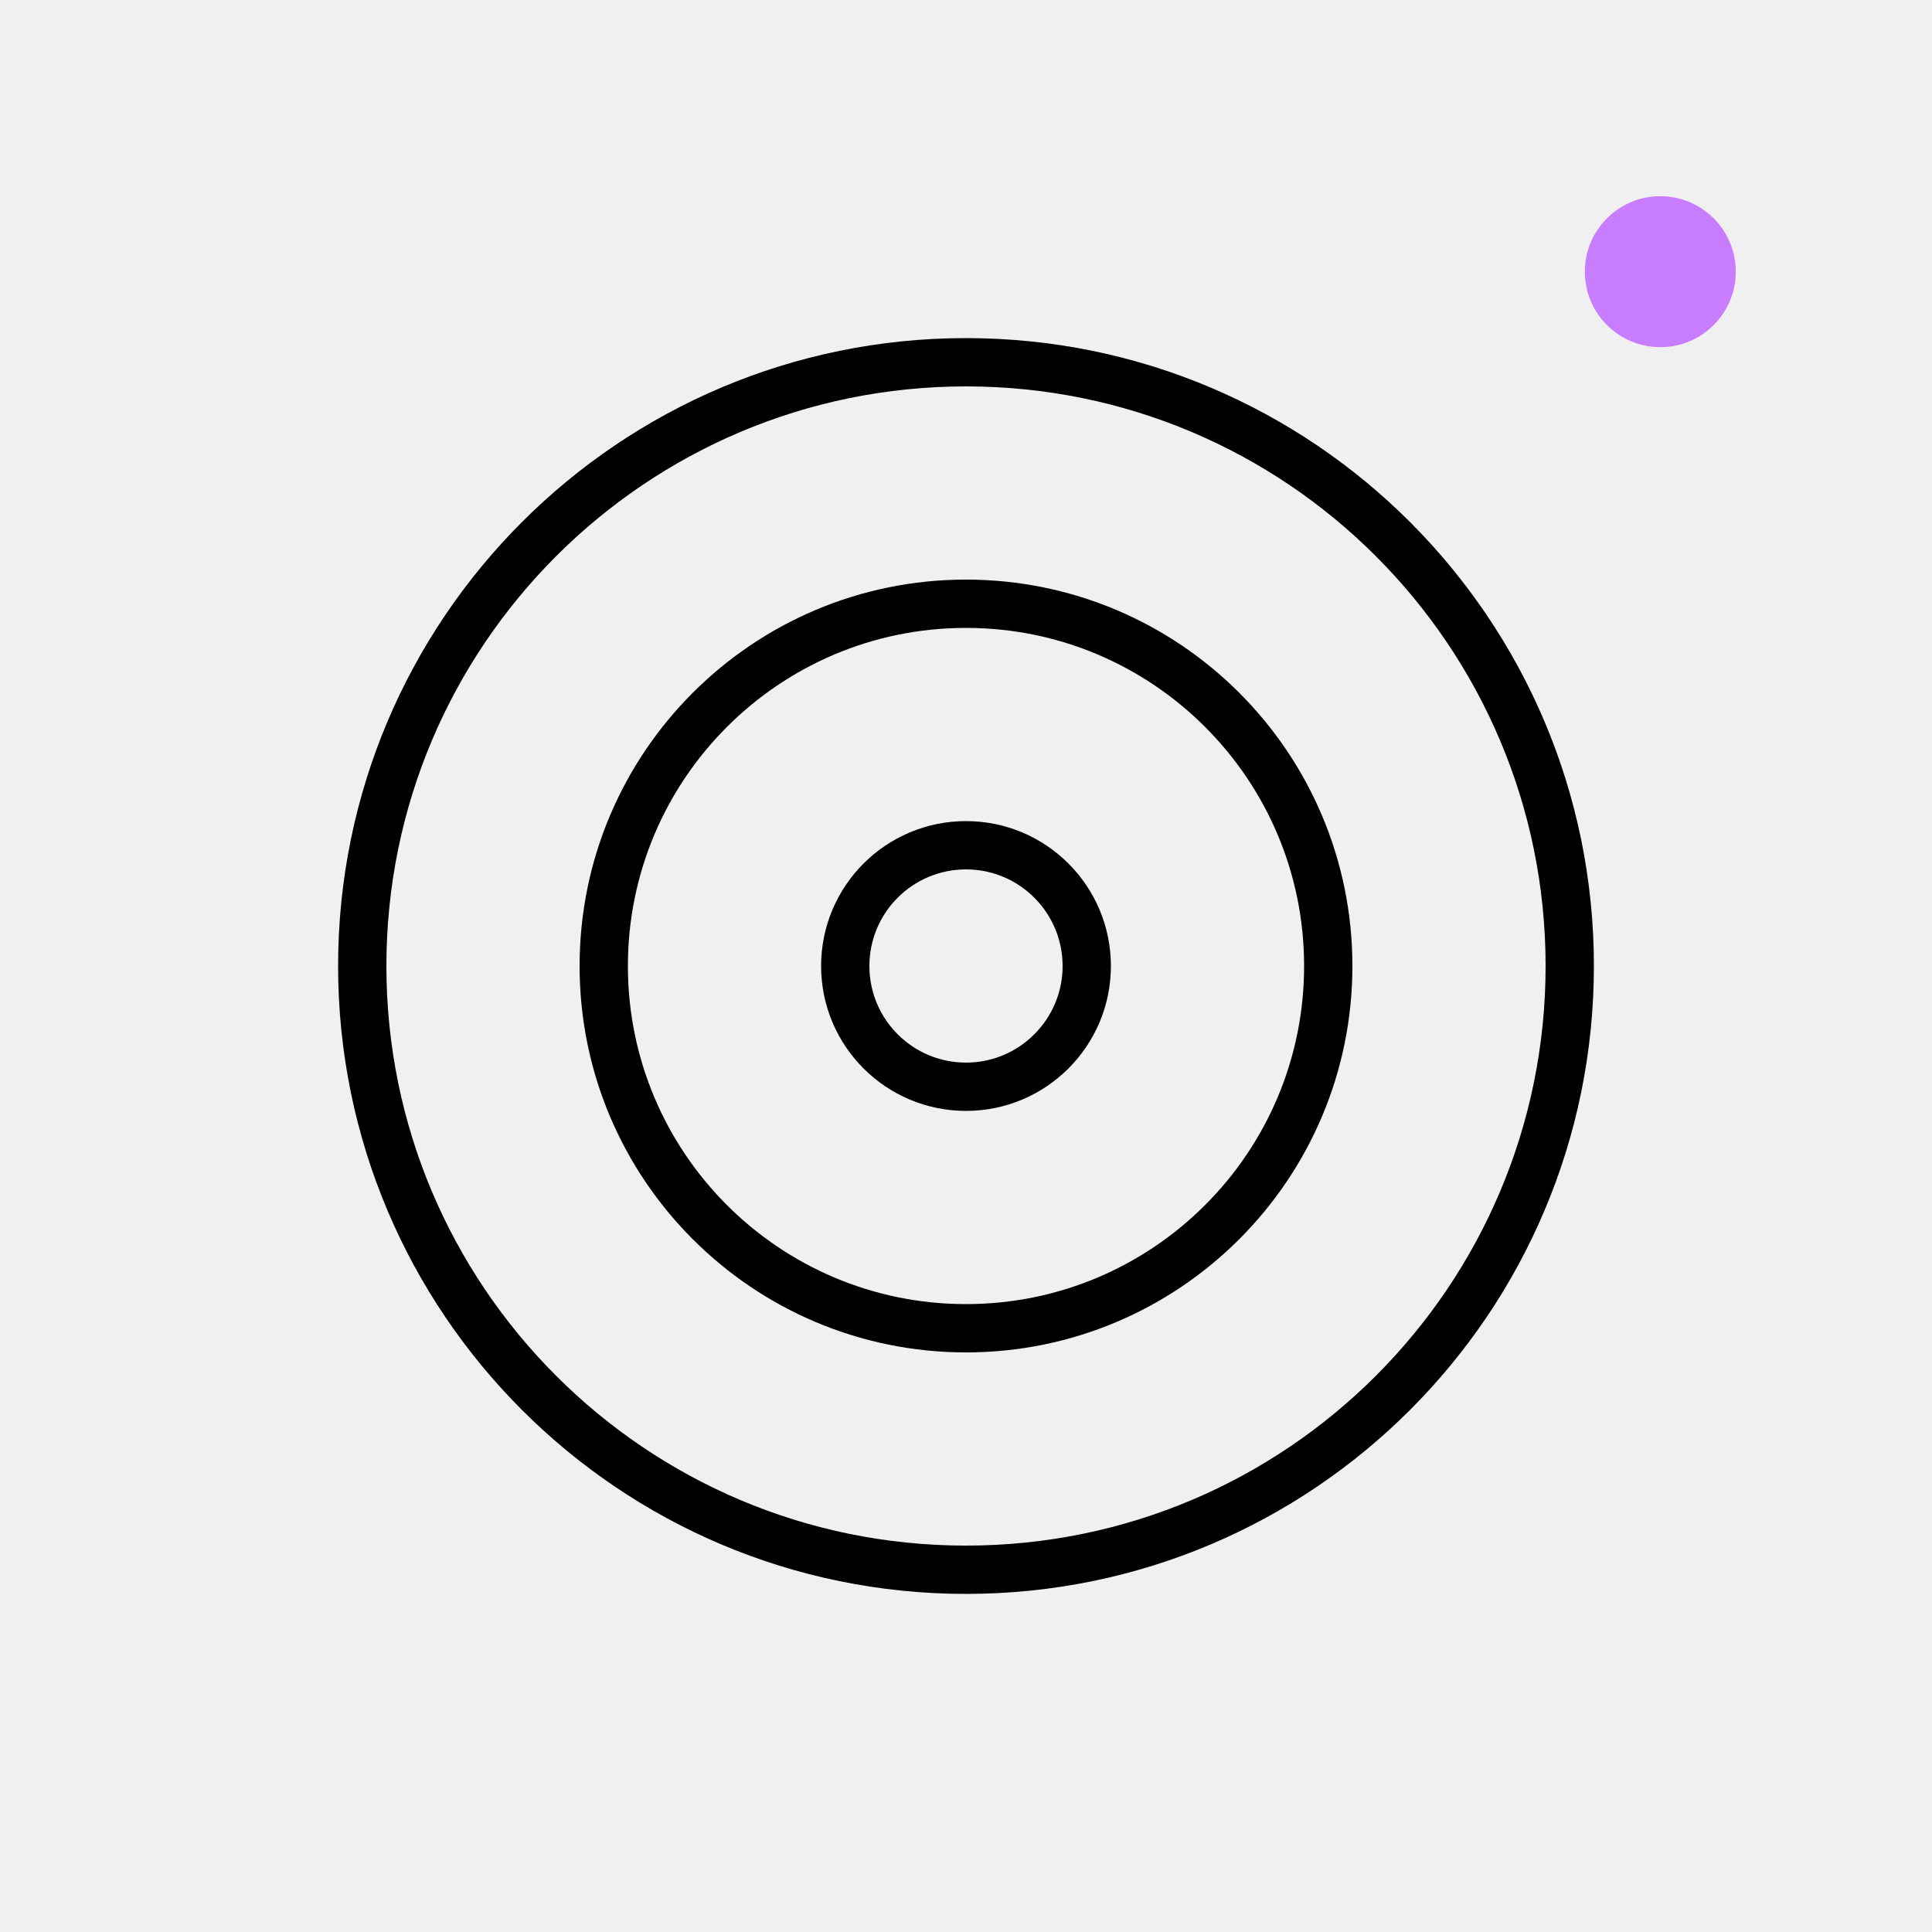
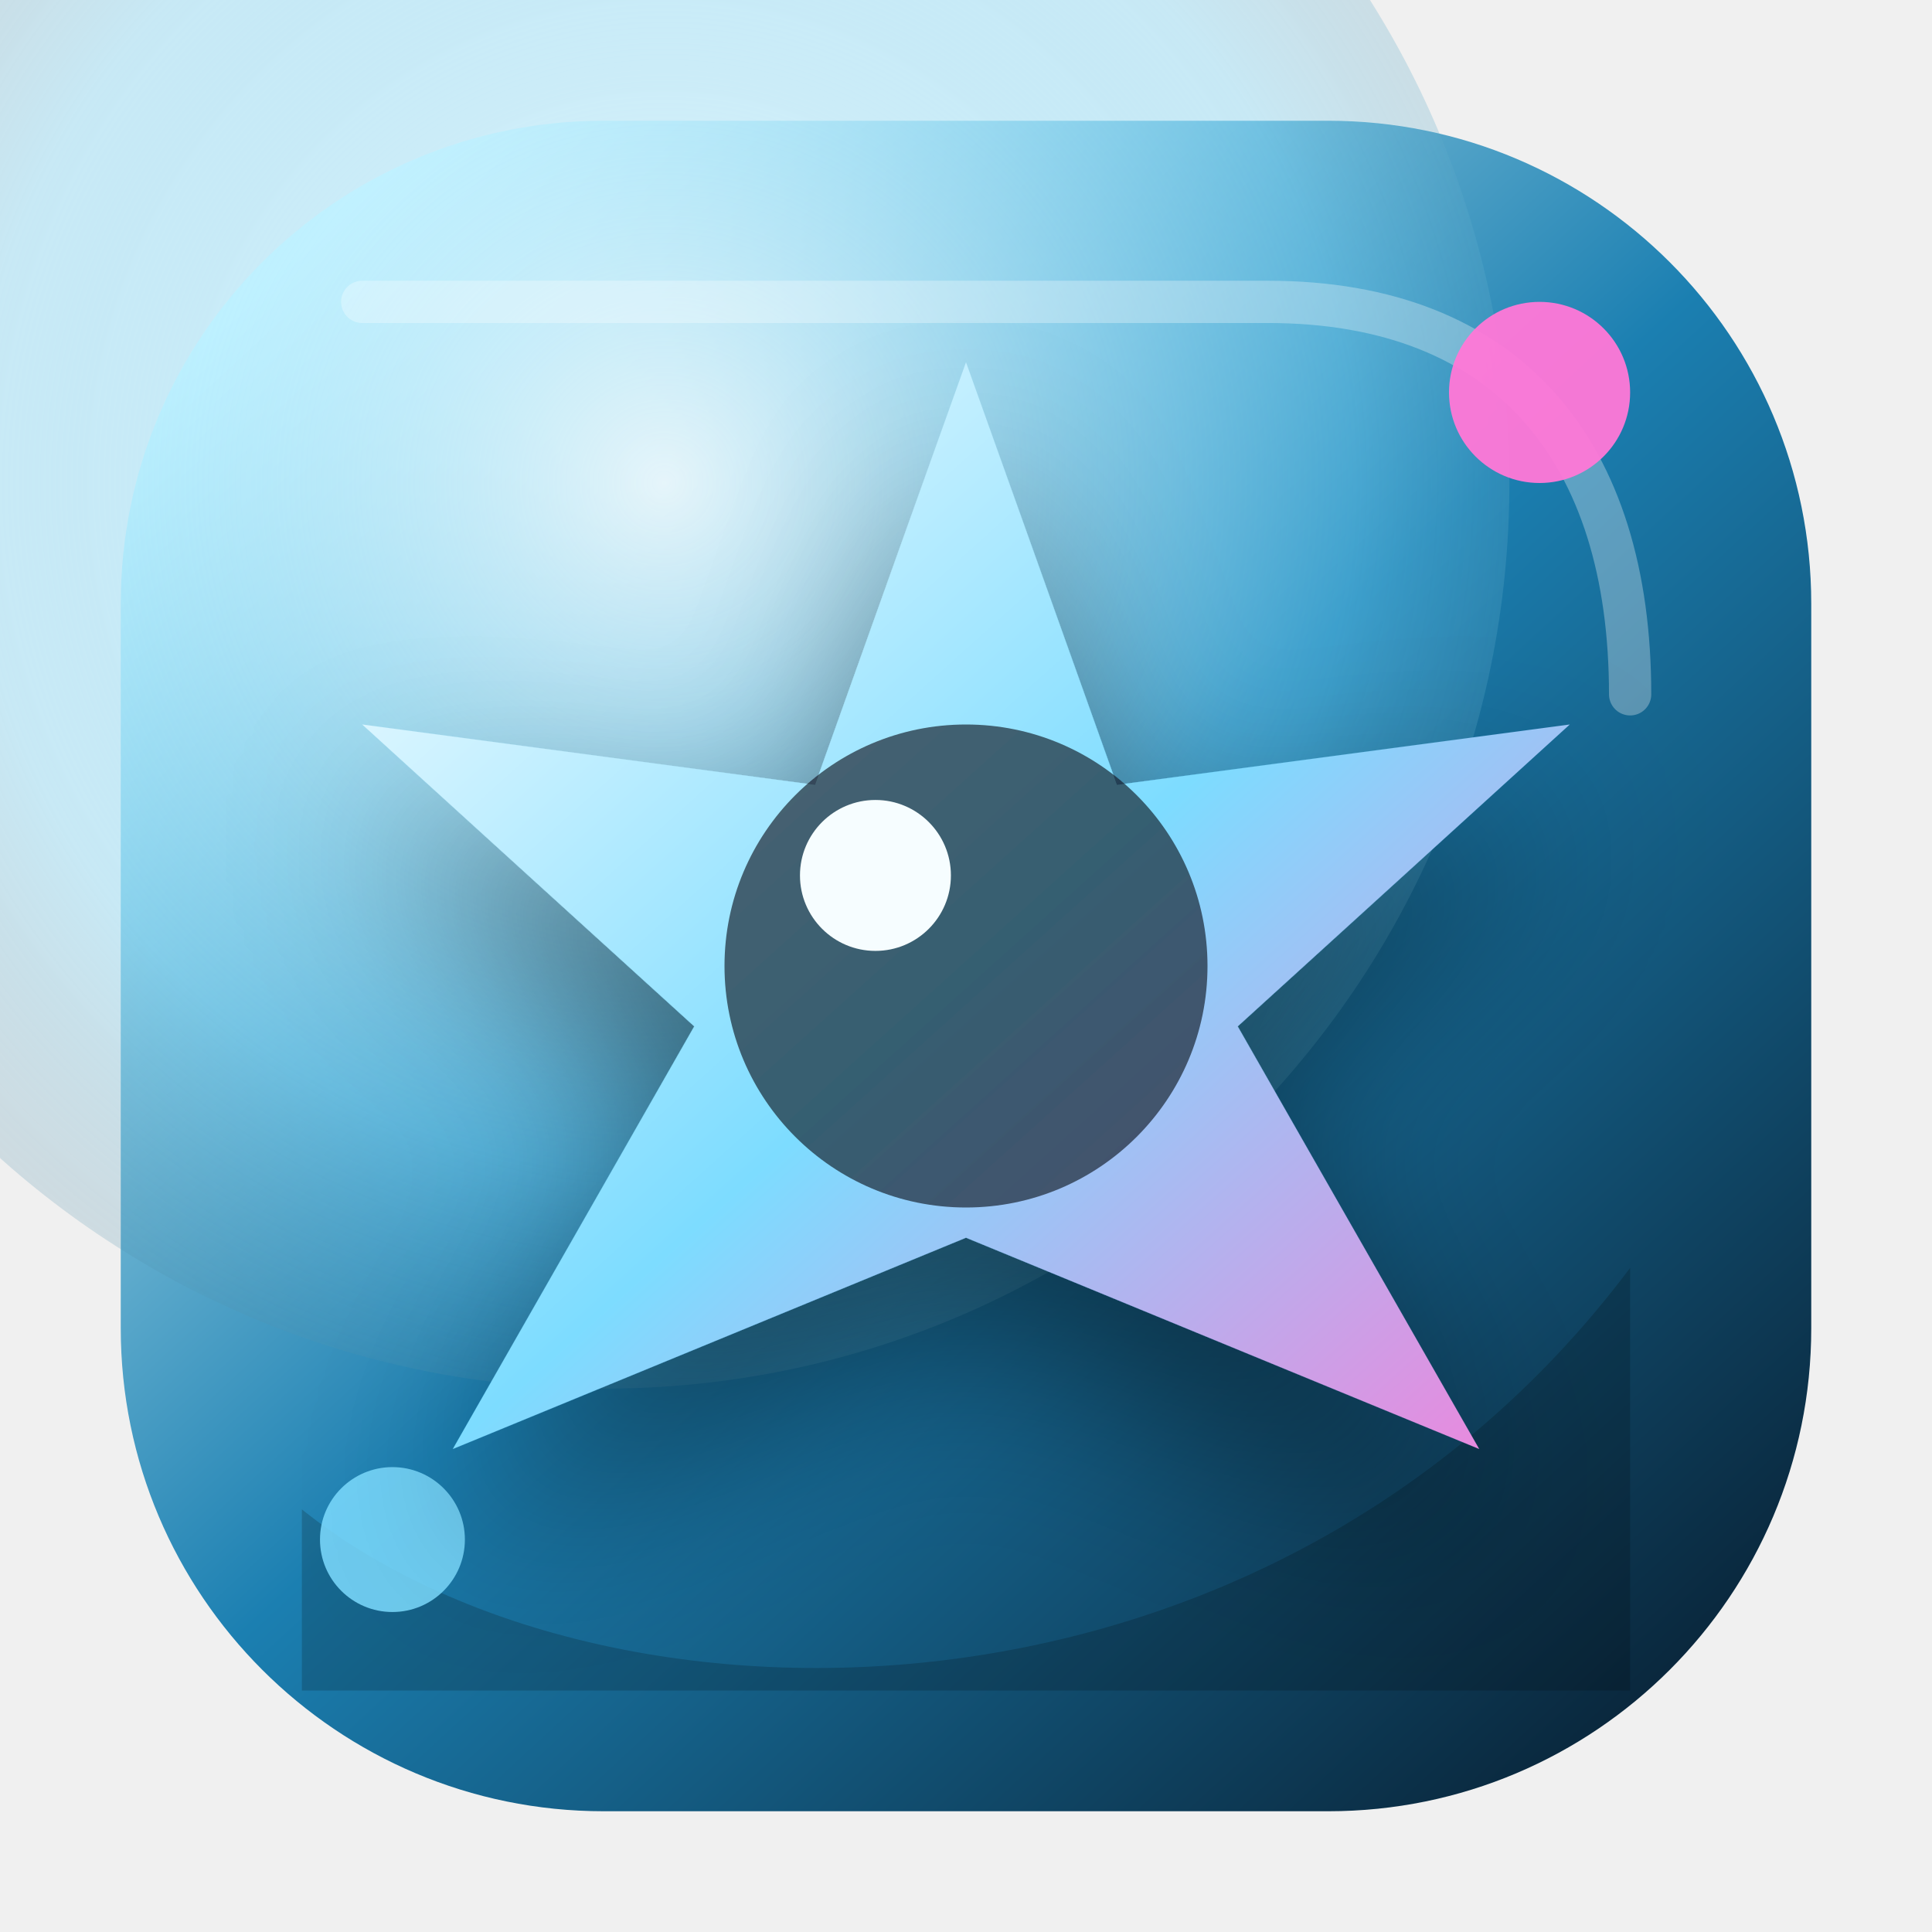
- <svg xmlns="http://www.w3.org/2000/svg" viewBox="0 0 64 64" fill="none" stroke="currentColor" stroke-width="1.6" stroke-linecap="round" stroke-linejoin="round">
-   <circle cx="32.0" cy="32.0" r="4" />
-   <circle cx="32.0" cy="32.0" r="12" />
-   <circle cx="32.0" cy="32.0" r="20" />
-   <circle cx="55" cy="9" r="2.5" fill="#c87cff" stroke="none" />
+ <svg xmlns="http://www.w3.org/2000/svg" viewBox="0 0 64 64" width="64" height="64" role="img" aria-label="Arctic App">
+   <defs>
+     <linearGradient id="bg-arctic-fallback" x1="10" y1="8" x2="58" y2="60" gradientUnits="userSpaceOnUse">
+       <stop offset="0" stop-color="#d9fbff" />
+       <stop offset="0.46" stop-color="#1b7fb1" />
+       <stop offset="1" stop-color="#071a2b" />
+     </linearGradient>
+     <radialGradient id="glow-arctic-fallback" cx="22" cy="16" r="44" gradientUnits="userSpaceOnUse">
+       <stop offset="0" stop-color="#f6fdff" stop-opacity="0.85" />
+       <stop offset="0.52" stop-color="#7ddcff" stop-opacity="0.35" />
+       <stop offset="1" stop-color="#071a2b" stop-opacity="0" />
+     </radialGradient>
+     <linearGradient id="glyph-arctic-fallback" x1="14" y1="14" x2="50" y2="54" gradientUnits="userSpaceOnUse">
+       <stop offset="0" stop-color="#f6fdff" />
+       <stop offset="0.48" stop-color="#7ddcff" />
+       <stop offset="1" stop-color="#ff78d7" />
+     </linearGradient>
+     <filter id="shadow-arctic-fallback" x="-20%" y="-20%" width="140%" height="150%">
+       <feDropShadow dx="0" dy="3" stdDeviation="3" flood-color="#000" flood-opacity="0.45" />
+     </filter>
+   </defs>
+   <rect x="4" y="4" width="56" height="56" rx="16" fill="url(#bg-arctic-fallback)" />
+   <circle cx="20" cy="16" r="30" fill="url(#glow-arctic-fallback)" />
+   <path d="M10 50 C20 58 42 58 54 42 L54 56 L10 56 Z" fill="#000" opacity="0.18" />
+   <path d="M12 10 H42 C50 10 54 15 54 23" fill="none" stroke="#fff" stroke-opacity="0.30" stroke-width="1.4" stroke-linecap="round" />
+   <circle cx="51" cy="13" r="3" fill="#ff78d7" opacity="0.95" />
+   <circle cx="13" cy="51" r="2.4" fill="#7ddcff" opacity="0.85" />
+   <g filter="url(#shadow-arctic-fallback)">
+     <path d="M32 12l5 14 15-2-11 10 8 14-17-7-17 7 8-14-11-10 15 2z" fill="url(#glyph-arctic-fallback)" />
+     <circle cx="32" cy="32" r="8" fill="#09101a" opacity=".62" />
+     <circle cx="29" cy="29" r="2.5" fill="#f6fdff" />
+   </g>
</svg>
